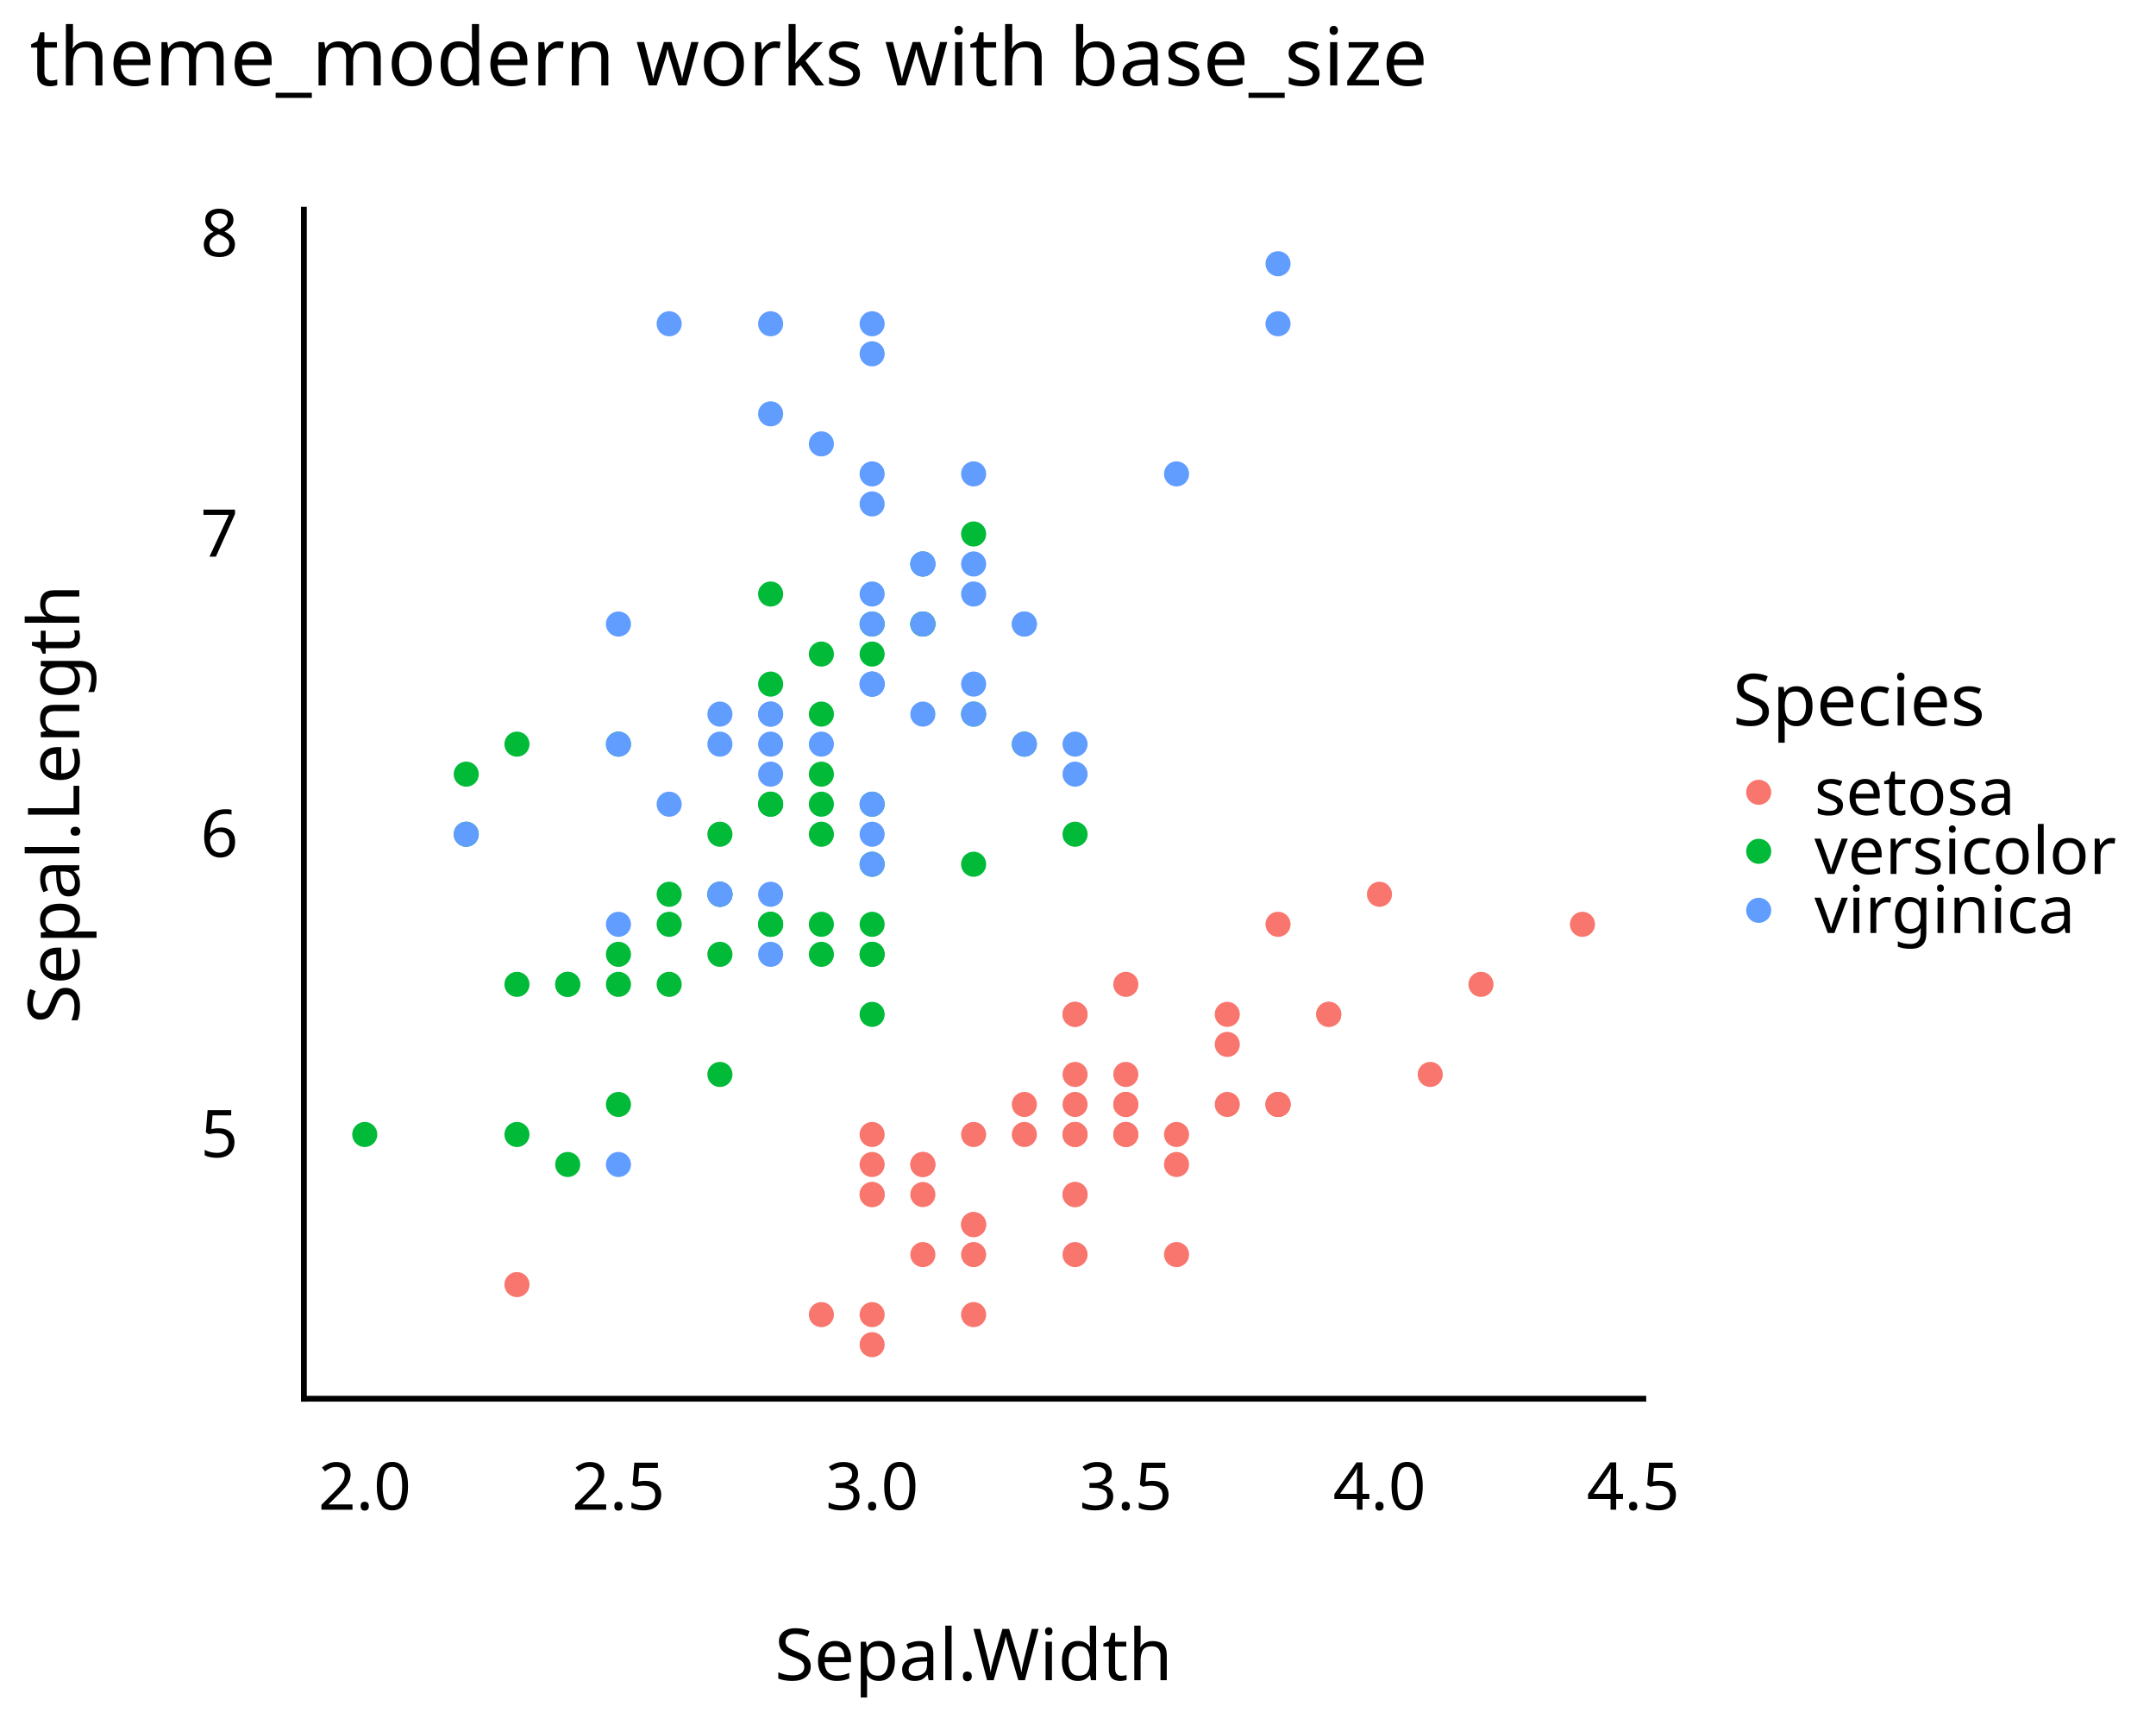
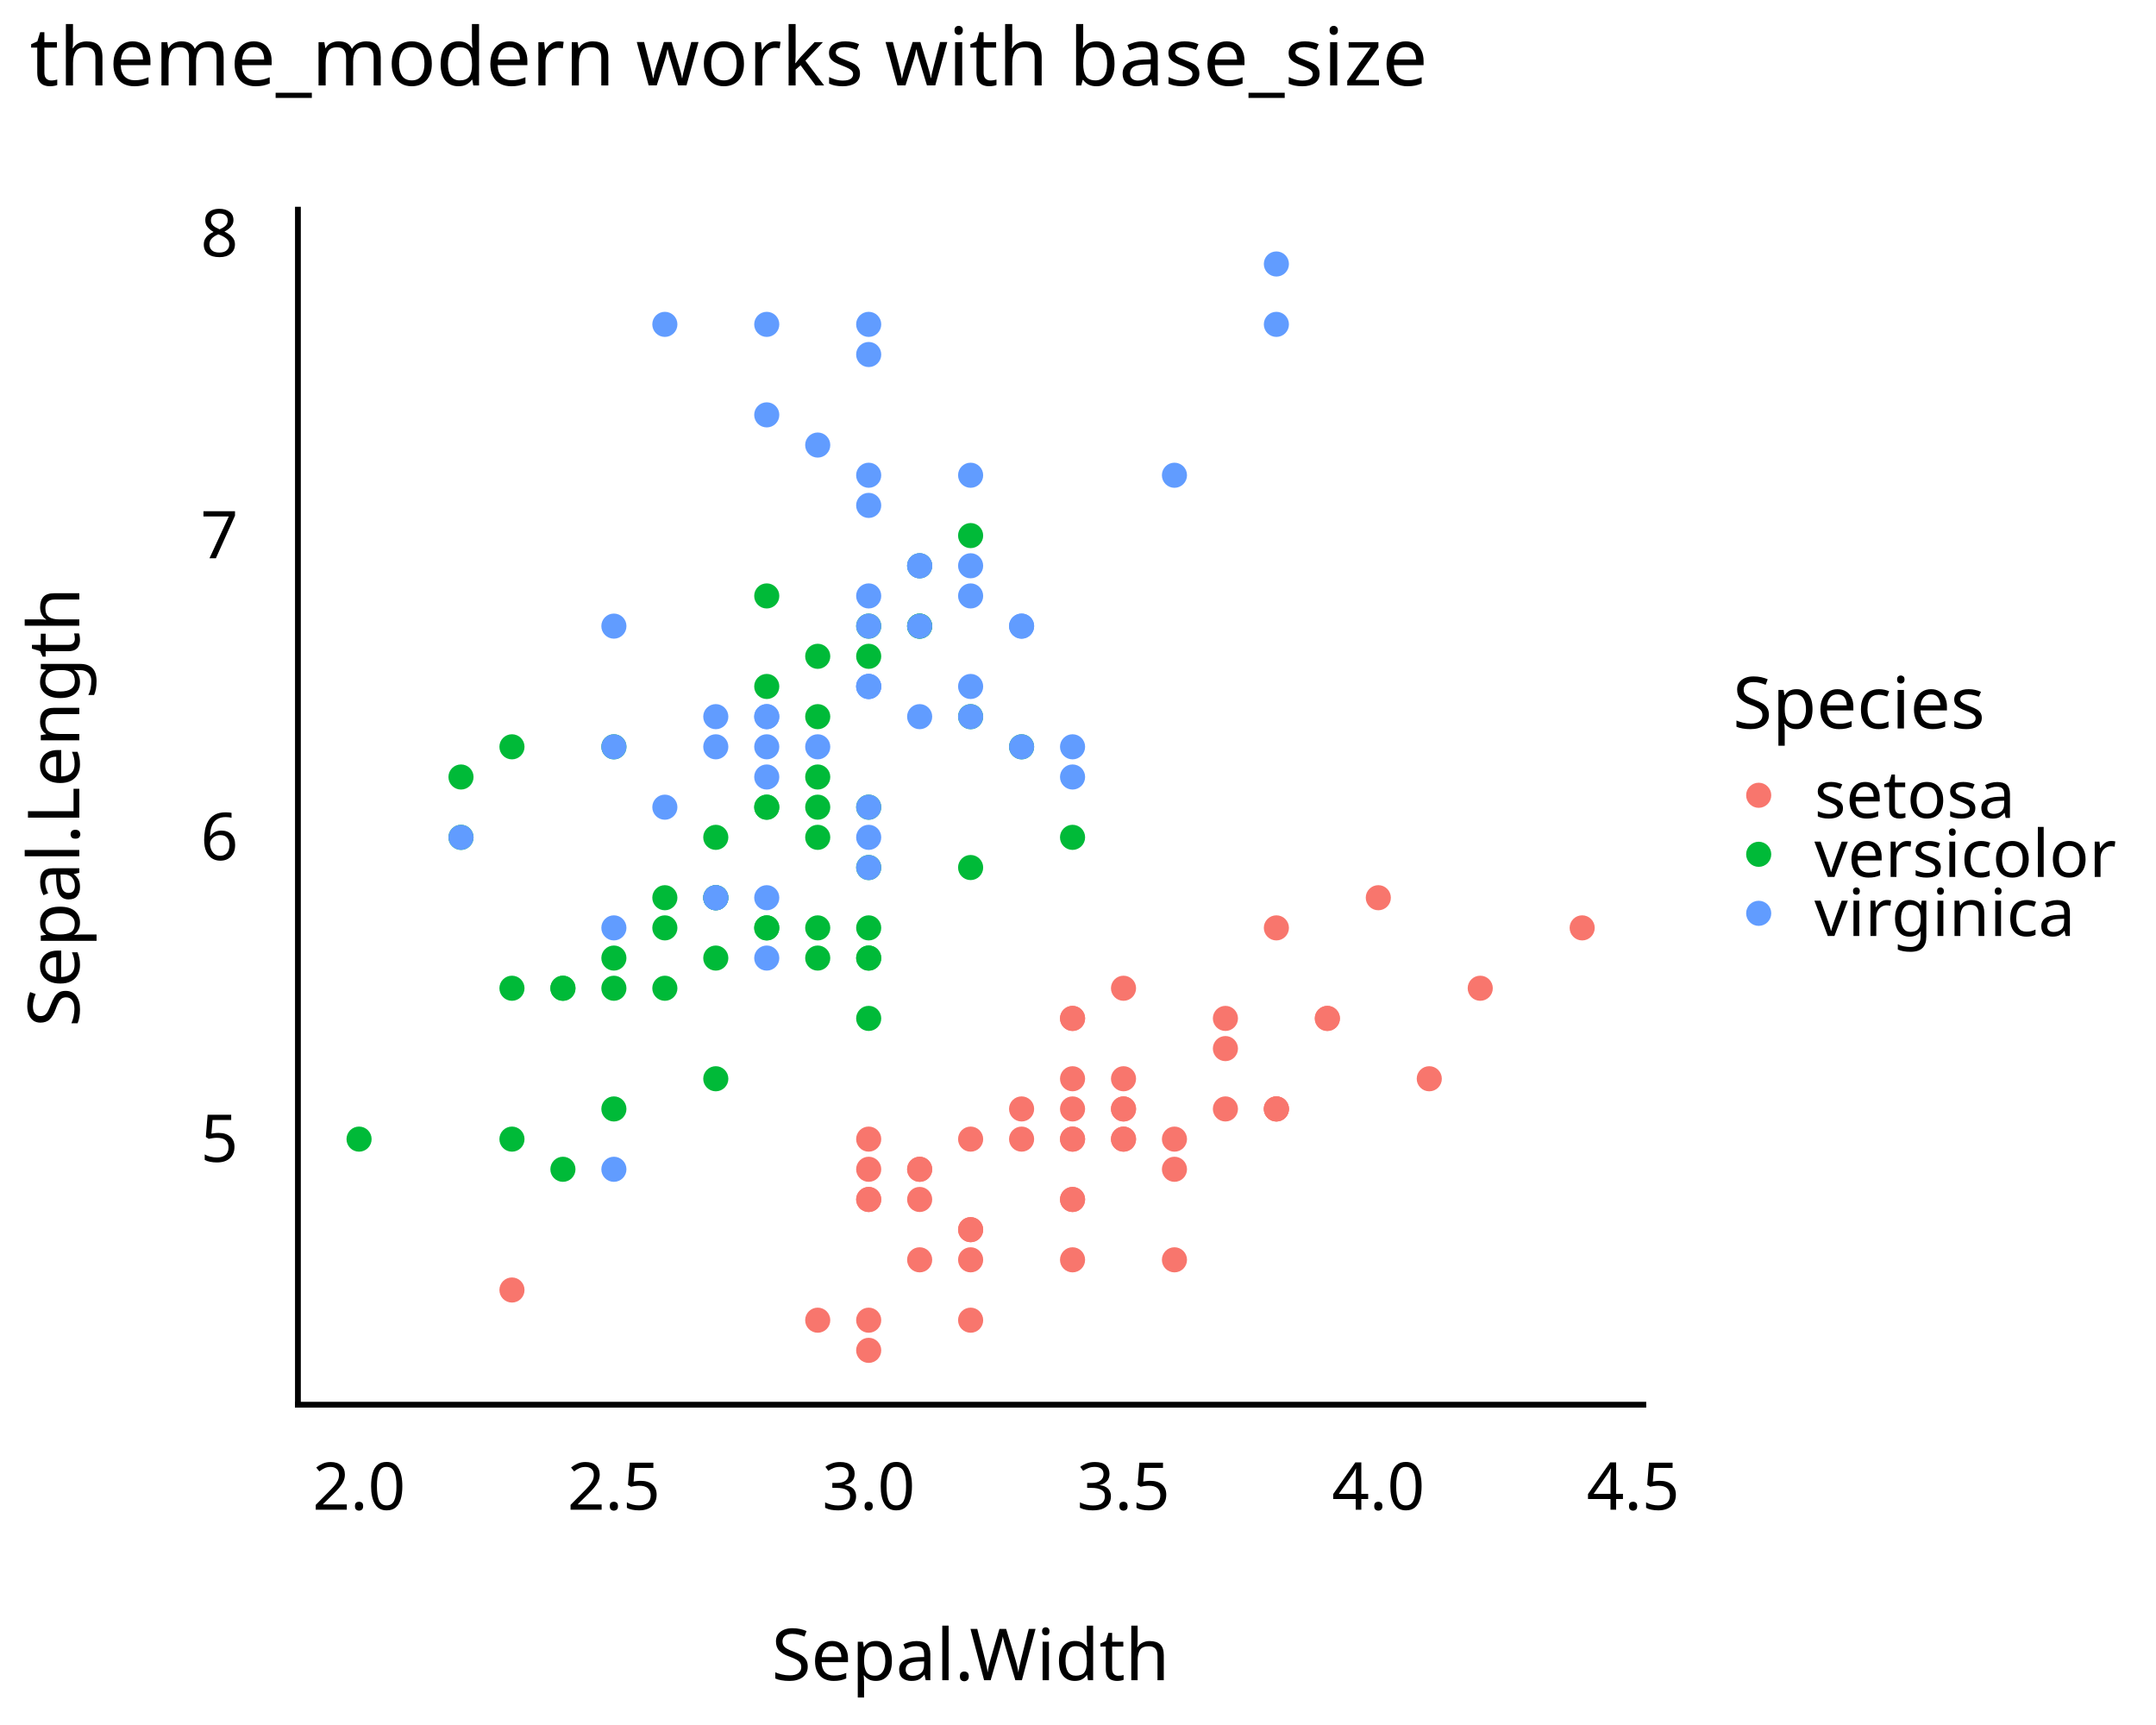
<svg xmlns="http://www.w3.org/2000/svg" class="svglite" data-engine-version="2.0" width="720.00pt" height="576.00pt" viewBox="0 0 720.00 576.00">
  <defs>
    <style type="text/css">
    .svglite line, .svglite polyline, .svglite polygon, .svglite path, .svglite rect, .svglite circle {
      fill: none;
      stroke: #000000;
      stroke-linecap: round;
      stroke-linejoin: round;
      stroke-miterlimit: 10.00;
    }
  </style>
  </defs>
  <rect width="100%" height="100%" style="stroke: none; fill: #FFFFFF;" />
  <defs>
    <clipPath id="cpMC4wMHw3MjAuMDB8MC4wMHw1NzYuMDA=">
      <rect x="0.00" y="0.00" width="720.00" height="576.00" />
    </clipPath>
  </defs>
  <g clip-path="url(#cpMC4wMHw3MjAuMDB8MC4wMHw1NzYuMDA=)">
    <rect x="0.00" y="0.00" width="720.00" height="576.00" style="stroke-width: 1.94; stroke: #FFFFFF; fill: #FFFFFF;" />
  </g>
  <defs>
-     <clipPath id="cpMTAxLjQ4fDU0OC43OXw3MC4wMXw0NjcuMDU=">
-       <rect x="101.48" y="70.01" width="447.31" height="397.03" />
+     <clipPath id="cpOTkuNDl8NTQ4Ljc5fDcwLjAxfDQ2OS4wNA==">
+       <rect x="99.49" y="70.01" width="449.30" height="399.03" />
    </clipPath>
  </defs>
-   <g clip-path="url(#cpMTAxLjQ4fDU0OC43OXw3MC4wMXw0NjcuMDU=)">
-     <rect x="101.48" y="70.01" width="447.31" height="397.03" style="stroke-width: 1.94; stroke: none; fill: #FFFFFF;" />
-     <circle cx="375.97" cy="368.79" r="3.55" style="stroke-width: 1.29; stroke: #F8766D; fill: #F8766D;" />
-     <circle cx="291.25" cy="388.84" r="3.55" style="stroke-width: 1.29; stroke: #F8766D; fill: #F8766D;" />
-     <circle cx="325.14" cy="408.90" r="3.55" style="stroke-width: 1.29; stroke: #F8766D; fill: #F8766D;" />
-     <circle cx="308.19" cy="418.92" r="3.55" style="stroke-width: 1.29; stroke: #F8766D; fill: #F8766D;" />
-     <circle cx="392.91" cy="378.82" r="3.55" style="stroke-width: 1.29; stroke: #F8766D; fill: #F8766D;" />
-     <circle cx="443.74" cy="338.71" r="3.55" style="stroke-width: 1.29; stroke: #F8766D; fill: #F8766D;" />
-     <circle cx="359.02" cy="418.92" r="3.55" style="stroke-width: 1.29; stroke: #F8766D; fill: #F8766D;" />
-     <circle cx="359.02" cy="378.82" r="3.55" style="stroke-width: 1.29; stroke: #F8766D; fill: #F8766D;" />
-     <circle cx="274.30" cy="438.97" r="3.55" style="stroke-width: 1.29; stroke: #F8766D; fill: #F8766D;" />
-     <circle cx="308.19" cy="388.84" r="3.55" style="stroke-width: 1.29; stroke: #F8766D; fill: #F8766D;" />
-     <circle cx="409.85" cy="338.71" r="3.55" style="stroke-width: 1.29; stroke: #F8766D; fill: #F8766D;" />
-     <circle cx="359.02" cy="398.87" r="3.55" style="stroke-width: 1.29; stroke: #F8766D; fill: #F8766D;" />
-     <circle cx="291.25" cy="398.87" r="3.55" style="stroke-width: 1.29; stroke: #F8766D; fill: #F8766D;" />
-     <circle cx="291.25" cy="449.00" r="3.55" style="stroke-width: 1.29; stroke: #F8766D; fill: #F8766D;" />
-     <circle cx="460.68" cy="298.61" r="3.55" style="stroke-width: 1.29; stroke: #F8766D; fill: #F8766D;" />
-     <circle cx="528.46" cy="308.64" r="3.55" style="stroke-width: 1.29; stroke: #F8766D; fill: #F8766D;" />
-     <circle cx="443.74" cy="338.71" r="3.55" style="stroke-width: 1.29; stroke: #F8766D; fill: #F8766D;" />
-     <circle cx="375.97" cy="368.79" r="3.55" style="stroke-width: 1.29; stroke: #F8766D; fill: #F8766D;" />
-     <circle cx="426.80" cy="308.64" r="3.55" style="stroke-width: 1.29; stroke: #F8766D; fill: #F8766D;" />
-     <circle cx="426.80" cy="368.79" r="3.55" style="stroke-width: 1.29; stroke: #F8766D; fill: #F8766D;" />
-     <circle cx="359.02" cy="338.71" r="3.55" style="stroke-width: 1.29; stroke: #F8766D; fill: #F8766D;" />
-     <circle cx="409.85" cy="368.79" r="3.55" style="stroke-width: 1.29; stroke: #F8766D; fill: #F8766D;" />
-     <circle cx="392.91" cy="418.92" r="3.55" style="stroke-width: 1.29; stroke: #F8766D; fill: #F8766D;" />
-     <circle cx="342.08" cy="368.79" r="3.55" style="stroke-width: 1.29; stroke: #F8766D; fill: #F8766D;" />
-     <circle cx="359.02" cy="398.87" r="3.55" style="stroke-width: 1.29; stroke: #F8766D; fill: #F8766D;" />
-     <circle cx="291.25" cy="378.82" r="3.55" style="stroke-width: 1.29; stroke: #F8766D; fill: #F8766D;" />
-     <circle cx="359.02" cy="378.82" r="3.55" style="stroke-width: 1.29; stroke: #F8766D; fill: #F8766D;" />
-     <circle cx="375.97" cy="358.77" r="3.55" style="stroke-width: 1.29; stroke: #F8766D; fill: #F8766D;" />
-     <circle cx="359.02" cy="358.77" r="3.55" style="stroke-width: 1.29; stroke: #F8766D; fill: #F8766D;" />
-     <circle cx="325.14" cy="408.90" r="3.55" style="stroke-width: 1.29; stroke: #F8766D; fill: #F8766D;" />
-     <circle cx="308.19" cy="398.87" r="3.55" style="stroke-width: 1.29; stroke: #F8766D; fill: #F8766D;" />
-     <circle cx="359.02" cy="338.71" r="3.55" style="stroke-width: 1.29; stroke: #F8766D; fill: #F8766D;" />
-     <circle cx="477.63" cy="358.77" r="3.55" style="stroke-width: 1.29; stroke: #F8766D; fill: #F8766D;" />
-     <circle cx="494.57" cy="328.69" r="3.55" style="stroke-width: 1.29; stroke: #F8766D; fill: #F8766D;" />
-     <circle cx="308.19" cy="388.84" r="3.55" style="stroke-width: 1.29; stroke: #F8766D; fill: #F8766D;" />
-     <circle cx="325.14" cy="378.82" r="3.55" style="stroke-width: 1.29; stroke: #F8766D; fill: #F8766D;" />
-     <circle cx="375.97" cy="328.69" r="3.55" style="stroke-width: 1.29; stroke: #F8766D; fill: #F8766D;" />
-     <circle cx="392.91" cy="388.84" r="3.55" style="stroke-width: 1.29; stroke: #F8766D; fill: #F8766D;" />
-     <circle cx="291.25" cy="438.97" r="3.55" style="stroke-width: 1.29; stroke: #F8766D; fill: #F8766D;" />
-     <circle cx="359.02" cy="368.79" r="3.55" style="stroke-width: 1.29; stroke: #F8766D; fill: #F8766D;" />
-     <circle cx="375.97" cy="378.82" r="3.55" style="stroke-width: 1.29; stroke: #F8766D; fill: #F8766D;" />
-     <circle cx="172.64" cy="428.95" r="3.55" style="stroke-width: 1.29; stroke: #F8766D; fill: #F8766D;" />
-     <circle cx="325.14" cy="438.97" r="3.55" style="stroke-width: 1.29; stroke: #F8766D; fill: #F8766D;" />
-     <circle cx="375.97" cy="378.82" r="3.55" style="stroke-width: 1.29; stroke: #F8766D; fill: #F8766D;" />
-     <circle cx="426.80" cy="368.79" r="3.55" style="stroke-width: 1.29; stroke: #F8766D; fill: #F8766D;" />
-     <circle cx="291.25" cy="398.87" r="3.55" style="stroke-width: 1.29; stroke: #F8766D; fill: #F8766D;" />
-     <circle cx="426.80" cy="368.79" r="3.55" style="stroke-width: 1.29; stroke: #F8766D; fill: #F8766D;" />
-     <circle cx="325.14" cy="418.92" r="3.55" style="stroke-width: 1.29; stroke: #F8766D; fill: #F8766D;" />
-     <circle cx="409.85" cy="348.74" r="3.55" style="stroke-width: 1.29; stroke: #F8766D; fill: #F8766D;" />
-     <circle cx="342.08" cy="378.82" r="3.55" style="stroke-width: 1.29; stroke: #F8766D; fill: #F8766D;" />
-     <circle cx="325.14" cy="178.30" r="3.55" style="stroke-width: 1.29; stroke: #00BA38; fill: #00BA38;" />
-     <circle cx="325.14" cy="238.45" r="3.55" style="stroke-width: 1.29; stroke: #00BA38; fill: #00BA38;" />
-     <circle cx="308.19" cy="188.32" r="3.55" style="stroke-width: 1.29; stroke: #00BA38; fill: #00BA38;" />
-     <circle cx="172.64" cy="328.69" r="3.55" style="stroke-width: 1.29; stroke: #00BA38; fill: #00BA38;" />
-     <circle cx="257.36" cy="228.43" r="3.55" style="stroke-width: 1.29; stroke: #00BA38; fill: #00BA38;" />
-     <circle cx="257.36" cy="308.64" r="3.55" style="stroke-width: 1.29; stroke: #00BA38; fill: #00BA38;" />
-     <circle cx="342.08" cy="248.48" r="3.55" style="stroke-width: 1.29; stroke: #00BA38; fill: #00BA38;" />
-     <circle cx="189.59" cy="388.84" r="3.55" style="stroke-width: 1.29; stroke: #00BA38; fill: #00BA38;" />
-     <circle cx="274.30" cy="218.40" r="3.55" style="stroke-width: 1.29; stroke: #00BA38; fill: #00BA38;" />
-     <circle cx="240.42" cy="358.77" r="3.55" style="stroke-width: 1.29; stroke: #00BA38; fill: #00BA38;" />
-     <circle cx="121.81" cy="378.82" r="3.55" style="stroke-width: 1.29; stroke: #00BA38; fill: #00BA38;" />
-     <circle cx="291.25" cy="288.58" r="3.55" style="stroke-width: 1.29; stroke: #00BA38; fill: #00BA38;" />
-     <circle cx="155.70" cy="278.56" r="3.55" style="stroke-width: 1.29; stroke: #00BA38; fill: #00BA38;" />
-     <circle cx="274.30" cy="268.53" r="3.55" style="stroke-width: 1.29; stroke: #00BA38; fill: #00BA38;" />
-     <circle cx="274.30" cy="318.66" r="3.55" style="stroke-width: 1.29; stroke: #00BA38; fill: #00BA38;" />
-     <circle cx="308.19" cy="208.37" r="3.55" style="stroke-width: 1.29; stroke: #00BA38; fill: #00BA38;" />
-     <circle cx="291.25" cy="318.66" r="3.55" style="stroke-width: 1.29; stroke: #00BA38; fill: #00BA38;" />
-     <circle cx="240.42" cy="298.61" r="3.55" style="stroke-width: 1.29; stroke: #00BA38; fill: #00BA38;" />
-     <circle cx="155.70" cy="258.50" r="3.55" style="stroke-width: 1.29; stroke: #00BA38; fill: #00BA38;" />
-     <circle cx="206.53" cy="318.66" r="3.55" style="stroke-width: 1.29; stroke: #00BA38; fill: #00BA38;" />
-     <circle cx="325.14" cy="288.58" r="3.55" style="stroke-width: 1.29; stroke: #00BA38; fill: #00BA38;" />
-     <circle cx="257.36" cy="268.53" r="3.55" style="stroke-width: 1.29; stroke: #00BA38; fill: #00BA38;" />
-     <circle cx="206.53" cy="248.48" r="3.55" style="stroke-width: 1.29; stroke: #00BA38; fill: #00BA38;" />
-     <circle cx="257.36" cy="268.53" r="3.55" style="stroke-width: 1.29; stroke: #00BA38; fill: #00BA38;" />
-     <circle cx="274.30" cy="238.45" r="3.55" style="stroke-width: 1.29; stroke: #00BA38; fill: #00BA38;" />
-     <circle cx="291.25" cy="218.40" r="3.55" style="stroke-width: 1.29; stroke: #00BA38; fill: #00BA38;" />
-     <circle cx="257.36" cy="198.35" r="3.55" style="stroke-width: 1.29; stroke: #00BA38; fill: #00BA38;" />
-     <circle cx="291.25" cy="208.37" r="3.55" style="stroke-width: 1.29; stroke: #00BA38; fill: #00BA38;" />
-     <circle cx="274.30" cy="278.56" r="3.55" style="stroke-width: 1.29; stroke: #00BA38; fill: #00BA38;" />
-     <circle cx="223.47" cy="308.64" r="3.55" style="stroke-width: 1.29; stroke: #00BA38; fill: #00BA38;" />
-     <circle cx="189.59" cy="328.69" r="3.55" style="stroke-width: 1.29; stroke: #00BA38; fill: #00BA38;" />
-     <circle cx="189.59" cy="328.69" r="3.55" style="stroke-width: 1.29; stroke: #00BA38; fill: #00BA38;" />
-     <circle cx="240.42" cy="298.61" r="3.55" style="stroke-width: 1.29; stroke: #00BA38; fill: #00BA38;" />
-     <circle cx="240.42" cy="278.56" r="3.55" style="stroke-width: 1.29; stroke: #00BA38; fill: #00BA38;" />
-     <circle cx="291.25" cy="338.71" r="3.55" style="stroke-width: 1.29; stroke: #00BA38; fill: #00BA38;" />
-     <circle cx="359.02" cy="278.56" r="3.55" style="stroke-width: 1.29; stroke: #00BA38; fill: #00BA38;" />
-     <circle cx="308.19" cy="208.37" r="3.55" style="stroke-width: 1.29; stroke: #00BA38; fill: #00BA38;" />
-     <circle cx="172.64" cy="248.48" r="3.55" style="stroke-width: 1.29; stroke: #00BA38; fill: #00BA38;" />
-     <circle cx="291.25" cy="318.66" r="3.55" style="stroke-width: 1.29; stroke: #00BA38; fill: #00BA38;" />
-     <circle cx="206.53" cy="328.69" r="3.55" style="stroke-width: 1.29; stroke: #00BA38; fill: #00BA38;" />
-     <circle cx="223.47" cy="328.69" r="3.55" style="stroke-width: 1.29; stroke: #00BA38; fill: #00BA38;" />
-     <circle cx="291.25" cy="268.53" r="3.55" style="stroke-width: 1.29; stroke: #00BA38; fill: #00BA38;" />
-     <circle cx="223.47" cy="298.61" r="3.55" style="stroke-width: 1.29; stroke: #00BA38; fill: #00BA38;" />
-     <circle cx="172.64" cy="378.82" r="3.55" style="stroke-width: 1.29; stroke: #00BA38; fill: #00BA38;" />
-     <circle cx="240.42" cy="318.66" r="3.55" style="stroke-width: 1.29; stroke: #00BA38; fill: #00BA38;" />
-     <circle cx="291.25" cy="308.64" r="3.55" style="stroke-width: 1.29; stroke: #00BA38; fill: #00BA38;" />
-     <circle cx="274.30" cy="308.64" r="3.55" style="stroke-width: 1.29; stroke: #00BA38; fill: #00BA38;" />
-     <circle cx="274.30" cy="258.50" r="3.55" style="stroke-width: 1.29; stroke: #00BA38; fill: #00BA38;" />
-     <circle cx="206.53" cy="368.79" r="3.55" style="stroke-width: 1.29; stroke: #00BA38; fill: #00BA38;" />
-     <circle cx="257.36" cy="308.64" r="3.55" style="stroke-width: 1.29; stroke: #00BA38; fill: #00BA38;" />
-     <circle cx="342.08" cy="248.48" r="3.55" style="stroke-width: 1.29; stroke: #619CFF; fill: #619CFF;" />
-     <circle cx="240.42" cy="298.61" r="3.55" style="stroke-width: 1.29; stroke: #619CFF; fill: #619CFF;" />
-     <circle cx="291.25" cy="168.27" r="3.55" style="stroke-width: 1.29; stroke: #619CFF; fill: #619CFF;" />
-     <circle cx="274.30" cy="248.48" r="3.55" style="stroke-width: 1.29; stroke: #619CFF; fill: #619CFF;" />
-     <circle cx="291.25" cy="228.43" r="3.55" style="stroke-width: 1.29; stroke: #619CFF; fill: #619CFF;" />
-     <circle cx="291.25" cy="118.14" r="3.55" style="stroke-width: 1.29; stroke: #619CFF; fill: #619CFF;" />
-     <circle cx="206.53" cy="388.84" r="3.55" style="stroke-width: 1.29; stroke: #619CFF; fill: #619CFF;" />
-     <circle cx="274.30" cy="148.22" r="3.55" style="stroke-width: 1.29; stroke: #619CFF; fill: #619CFF;" />
-     <circle cx="206.53" cy="208.37" r="3.55" style="stroke-width: 1.29; stroke: #619CFF; fill: #619CFF;" />
-     <circle cx="392.91" cy="158.24" r="3.55" style="stroke-width: 1.29; stroke: #619CFF; fill: #619CFF;" />
-     <circle cx="325.14" cy="228.43" r="3.55" style="stroke-width: 1.29; stroke: #619CFF; fill: #619CFF;" />
-     <circle cx="240.42" cy="238.45" r="3.55" style="stroke-width: 1.29; stroke: #619CFF; fill: #619CFF;" />
-     <circle cx="291.25" cy="198.35" r="3.55" style="stroke-width: 1.29; stroke: #619CFF; fill: #619CFF;" />
-     <circle cx="206.53" cy="308.64" r="3.55" style="stroke-width: 1.29; stroke: #619CFF; fill: #619CFF;" />
-     <circle cx="257.36" cy="298.61" r="3.55" style="stroke-width: 1.29; stroke: #619CFF; fill: #619CFF;" />
-     <circle cx="325.14" cy="238.45" r="3.55" style="stroke-width: 1.29; stroke: #619CFF; fill: #619CFF;" />
-     <circle cx="291.25" cy="228.43" r="3.55" style="stroke-width: 1.29; stroke: #619CFF; fill: #619CFF;" />
-     <circle cx="426.80" cy="108.11" r="3.55" style="stroke-width: 1.29; stroke: #619CFF; fill: #619CFF;" />
-     <circle cx="223.47" cy="108.11" r="3.55" style="stroke-width: 1.29; stroke: #619CFF; fill: #619CFF;" />
-     <circle cx="155.70" cy="278.56" r="3.55" style="stroke-width: 1.29; stroke: #619CFF; fill: #619CFF;" />
-     <circle cx="325.14" cy="188.32" r="3.55" style="stroke-width: 1.29; stroke: #619CFF; fill: #619CFF;" />
-     <circle cx="257.36" cy="318.66" r="3.55" style="stroke-width: 1.29; stroke: #619CFF; fill: #619CFF;" />
-     <circle cx="257.36" cy="108.11" r="3.55" style="stroke-width: 1.29; stroke: #619CFF; fill: #619CFF;" />
-     <circle cx="240.42" cy="248.48" r="3.55" style="stroke-width: 1.29; stroke: #619CFF; fill: #619CFF;" />
-     <circle cx="342.08" cy="208.37" r="3.55" style="stroke-width: 1.29; stroke: #619CFF; fill: #619CFF;" />
-     <circle cx="325.14" cy="158.24" r="3.55" style="stroke-width: 1.29; stroke: #619CFF; fill: #619CFF;" />
-     <circle cx="257.36" cy="258.50" r="3.55" style="stroke-width: 1.29; stroke: #619CFF; fill: #619CFF;" />
-     <circle cx="291.25" cy="268.53" r="3.55" style="stroke-width: 1.29; stroke: #619CFF; fill: #619CFF;" />
-     <circle cx="257.36" cy="238.45" r="3.55" style="stroke-width: 1.29; stroke: #619CFF; fill: #619CFF;" />
-     <circle cx="291.25" cy="158.24" r="3.55" style="stroke-width: 1.29; stroke: #619CFF; fill: #619CFF;" />
-     <circle cx="257.36" cy="138.19" r="3.55" style="stroke-width: 1.29; stroke: #619CFF; fill: #619CFF;" />
-     <circle cx="426.80" cy="88.06" r="3.55" style="stroke-width: 1.29; stroke: #619CFF; fill: #619CFF;" />
-     <circle cx="257.36" cy="238.45" r="3.55" style="stroke-width: 1.29; stroke: #619CFF; fill: #619CFF;" />
-     <circle cx="257.36" cy="248.48" r="3.55" style="stroke-width: 1.29; stroke: #619CFF; fill: #619CFF;" />
-     <circle cx="223.47" cy="268.53" r="3.55" style="stroke-width: 1.29; stroke: #619CFF; fill: #619CFF;" />
-     <circle cx="291.25" cy="108.11" r="3.55" style="stroke-width: 1.29; stroke: #619CFF; fill: #619CFF;" />
-     <circle cx="359.02" cy="248.48" r="3.55" style="stroke-width: 1.29; stroke: #619CFF; fill: #619CFF;" />
-     <circle cx="308.19" cy="238.45" r="3.55" style="stroke-width: 1.29; stroke: #619CFF; fill: #619CFF;" />
-     <circle cx="291.25" cy="278.56" r="3.55" style="stroke-width: 1.29; stroke: #619CFF; fill: #619CFF;" />
-     <circle cx="308.19" cy="188.32" r="3.55" style="stroke-width: 1.29; stroke: #619CFF; fill: #619CFF;" />
-     <circle cx="308.19" cy="208.37" r="3.55" style="stroke-width: 1.29; stroke: #619CFF; fill: #619CFF;" />
-     <circle cx="308.19" cy="188.32" r="3.55" style="stroke-width: 1.29; stroke: #619CFF; fill: #619CFF;" />
-     <circle cx="240.42" cy="298.61" r="3.55" style="stroke-width: 1.29; stroke: #619CFF; fill: #619CFF;" />
-     <circle cx="325.14" cy="198.35" r="3.55" style="stroke-width: 1.29; stroke: #619CFF; fill: #619CFF;" />
-     <circle cx="342.08" cy="208.37" r="3.55" style="stroke-width: 1.29; stroke: #619CFF; fill: #619CFF;" />
-     <circle cx="291.25" cy="208.37" r="3.55" style="stroke-width: 1.29; stroke: #619CFF; fill: #619CFF;" />
-     <circle cx="206.53" cy="248.48" r="3.55" style="stroke-width: 1.29; stroke: #619CFF; fill: #619CFF;" />
-     <circle cx="291.25" cy="228.43" r="3.55" style="stroke-width: 1.29; stroke: #619CFF; fill: #619CFF;" />
-     <circle cx="359.02" cy="258.50" r="3.55" style="stroke-width: 1.29; stroke: #619CFF; fill: #619CFF;" />
-     <circle cx="291.25" cy="288.58" r="3.55" style="stroke-width: 1.29; stroke: #619CFF; fill: #619CFF;" />
+   <g clip-path="url(#cpOTkuNDl8NTQ4Ljc5fDcwLjAxfDQ2OS4wNA==)">
+     <rect x="99.49" y="70.01" width="449.30" height="399.03" style="stroke-width: 1.94; stroke: none; fill: #FFFFFF;" />
+     <circle cx="375.20" cy="370.29" r="3.55" style="stroke-width: 1.29; stroke: #F8766D; fill: #F8766D;" />
+     <circle cx="290.10" cy="390.44" r="3.55" style="stroke-width: 1.29; stroke: #F8766D; fill: #F8766D;" />
+     <circle cx="324.14" cy="410.60" r="3.55" style="stroke-width: 1.29; stroke: #F8766D; fill: #F8766D;" />
+     <circle cx="307.12" cy="420.67" r="3.55" style="stroke-width: 1.29; stroke: #F8766D; fill: #F8766D;" />
+     <circle cx="392.21" cy="380.37" r="3.55" style="stroke-width: 1.29; stroke: #F8766D; fill: #F8766D;" />
+     <circle cx="443.27" cy="340.06" r="3.55" style="stroke-width: 1.29; stroke: #F8766D; fill: #F8766D;" />
+     <circle cx="358.18" cy="420.67" r="3.55" style="stroke-width: 1.29; stroke: #F8766D; fill: #F8766D;" />
+     <circle cx="358.18" cy="380.37" r="3.55" style="stroke-width: 1.29; stroke: #F8766D; fill: #F8766D;" />
+     <circle cx="273.08" cy="440.83" r="3.55" style="stroke-width: 1.29; stroke: #F8766D; fill: #F8766D;" />
+     <circle cx="307.12" cy="390.44" r="3.55" style="stroke-width: 1.29; stroke: #F8766D; fill: #F8766D;" />
+     <circle cx="409.23" cy="340.06" r="3.55" style="stroke-width: 1.29; stroke: #F8766D; fill: #F8766D;" />
+     <circle cx="358.18" cy="400.52" r="3.55" style="stroke-width: 1.29; stroke: #F8766D; fill: #F8766D;" />
+     <circle cx="290.10" cy="400.52" r="3.55" style="stroke-width: 1.29; stroke: #F8766D; fill: #F8766D;" />
+     <circle cx="290.10" cy="450.90" r="3.55" style="stroke-width: 1.29; stroke: #F8766D; fill: #F8766D;" />
+     <circle cx="460.29" cy="299.76" r="3.55" style="stroke-width: 1.29; stroke: #F8766D; fill: #F8766D;" />
+     <circle cx="528.37" cy="309.83" r="3.55" style="stroke-width: 1.29; stroke: #F8766D; fill: #F8766D;" />
+     <circle cx="443.27" cy="340.06" r="3.55" style="stroke-width: 1.29; stroke: #F8766D; fill: #F8766D;" />
+     <circle cx="375.20" cy="370.29" r="3.55" style="stroke-width: 1.29; stroke: #F8766D; fill: #F8766D;" />
+     <circle cx="426.25" cy="309.83" r="3.55" style="stroke-width: 1.29; stroke: #F8766D; fill: #F8766D;" />
+     <circle cx="426.25" cy="370.29" r="3.55" style="stroke-width: 1.29; stroke: #F8766D; fill: #F8766D;" />
+     <circle cx="358.18" cy="340.06" r="3.55" style="stroke-width: 1.29; stroke: #F8766D; fill: #F8766D;" />
+     <circle cx="409.23" cy="370.29" r="3.55" style="stroke-width: 1.29; stroke: #F8766D; fill: #F8766D;" />
+     <circle cx="392.21" cy="420.67" r="3.55" style="stroke-width: 1.29; stroke: #F8766D; fill: #F8766D;" />
+     <circle cx="341.16" cy="370.29" r="3.55" style="stroke-width: 1.29; stroke: #F8766D; fill: #F8766D;" />
+     <circle cx="358.18" cy="400.52" r="3.55" style="stroke-width: 1.29; stroke: #F8766D; fill: #F8766D;" />
+     <circle cx="290.10" cy="380.37" r="3.55" style="stroke-width: 1.29; stroke: #F8766D; fill: #F8766D;" />
+     <circle cx="358.18" cy="380.37" r="3.55" style="stroke-width: 1.29; stroke: #F8766D; fill: #F8766D;" />
+     <circle cx="375.20" cy="360.21" r="3.55" style="stroke-width: 1.29; stroke: #F8766D; fill: #F8766D;" />
+     <circle cx="358.18" cy="360.21" r="3.55" style="stroke-width: 1.29; stroke: #F8766D; fill: #F8766D;" />
+     <circle cx="324.14" cy="410.60" r="3.55" style="stroke-width: 1.29; stroke: #F8766D; fill: #F8766D;" />
+     <circle cx="307.12" cy="400.52" r="3.55" style="stroke-width: 1.29; stroke: #F8766D; fill: #F8766D;" />
+     <circle cx="358.18" cy="340.06" r="3.55" style="stroke-width: 1.29; stroke: #F8766D; fill: #F8766D;" />
+     <circle cx="477.31" cy="360.21" r="3.55" style="stroke-width: 1.29; stroke: #F8766D; fill: #F8766D;" />
+     <circle cx="494.33" cy="329.99" r="3.55" style="stroke-width: 1.29; stroke: #F8766D; fill: #F8766D;" />
+     <circle cx="307.12" cy="390.44" r="3.55" style="stroke-width: 1.29; stroke: #F8766D; fill: #F8766D;" />
+     <circle cx="324.14" cy="380.37" r="3.55" style="stroke-width: 1.29; stroke: #F8766D; fill: #F8766D;" />
+     <circle cx="375.20" cy="329.99" r="3.55" style="stroke-width: 1.29; stroke: #F8766D; fill: #F8766D;" />
+     <circle cx="392.21" cy="390.44" r="3.55" style="stroke-width: 1.29; stroke: #F8766D; fill: #F8766D;" />
+     <circle cx="290.10" cy="440.83" r="3.55" style="stroke-width: 1.29; stroke: #F8766D; fill: #F8766D;" />
+     <circle cx="358.18" cy="370.29" r="3.55" style="stroke-width: 1.29; stroke: #F8766D; fill: #F8766D;" />
+     <circle cx="375.20" cy="380.37" r="3.55" style="stroke-width: 1.29; stroke: #F8766D; fill: #F8766D;" />
+     <circle cx="170.97" cy="430.75" r="3.55" style="stroke-width: 1.29; stroke: #F8766D; fill: #F8766D;" />
+     <circle cx="324.14" cy="440.83" r="3.55" style="stroke-width: 1.29; stroke: #F8766D; fill: #F8766D;" />
+     <circle cx="375.20" cy="380.37" r="3.55" style="stroke-width: 1.29; stroke: #F8766D; fill: #F8766D;" />
+     <circle cx="426.25" cy="370.29" r="3.55" style="stroke-width: 1.29; stroke: #F8766D; fill: #F8766D;" />
+     <circle cx="290.10" cy="400.52" r="3.55" style="stroke-width: 1.29; stroke: #F8766D; fill: #F8766D;" />
+     <circle cx="426.25" cy="370.29" r="3.55" style="stroke-width: 1.29; stroke: #F8766D; fill: #F8766D;" />
+     <circle cx="324.14" cy="420.67" r="3.55" style="stroke-width: 1.29; stroke: #F8766D; fill: #F8766D;" />
+     <circle cx="409.23" cy="350.14" r="3.55" style="stroke-width: 1.29; stroke: #F8766D; fill: #F8766D;" />
+     <circle cx="341.16" cy="380.37" r="3.55" style="stroke-width: 1.29; stroke: #F8766D; fill: #F8766D;" />
+     <circle cx="324.14" cy="178.84" r="3.55" style="stroke-width: 1.29; stroke: #00BA38; fill: #00BA38;" />
+     <circle cx="324.14" cy="239.30" r="3.55" style="stroke-width: 1.29; stroke: #00BA38; fill: #00BA38;" />
+     <circle cx="307.12" cy="188.92" r="3.55" style="stroke-width: 1.29; stroke: #00BA38; fill: #00BA38;" />
+     <circle cx="170.97" cy="329.99" r="3.55" style="stroke-width: 1.29; stroke: #00BA38; fill: #00BA38;" />
+     <circle cx="256.06" cy="229.22" r="3.55" style="stroke-width: 1.29; stroke: #00BA38; fill: #00BA38;" />
+     <circle cx="256.06" cy="309.83" r="3.55" style="stroke-width: 1.29; stroke: #00BA38; fill: #00BA38;" />
+     <circle cx="341.16" cy="249.37" r="3.55" style="stroke-width: 1.29; stroke: #00BA38; fill: #00BA38;" />
+     <circle cx="187.99" cy="390.44" r="3.55" style="stroke-width: 1.29; stroke: #00BA38; fill: #00BA38;" />
+     <circle cx="273.08" cy="219.15" r="3.55" style="stroke-width: 1.29; stroke: #00BA38; fill: #00BA38;" />
+     <circle cx="239.04" cy="360.21" r="3.55" style="stroke-width: 1.29; stroke: #00BA38; fill: #00BA38;" />
+     <circle cx="119.91" cy="380.37" r="3.55" style="stroke-width: 1.29; stroke: #00BA38; fill: #00BA38;" />
+     <circle cx="290.10" cy="289.68" r="3.55" style="stroke-width: 1.29; stroke: #00BA38; fill: #00BA38;" />
+     <circle cx="153.95" cy="279.60" r="3.55" style="stroke-width: 1.29; stroke: #00BA38; fill: #00BA38;" />
+     <circle cx="273.08" cy="269.53" r="3.55" style="stroke-width: 1.29; stroke: #00BA38; fill: #00BA38;" />
+     <circle cx="273.08" cy="319.91" r="3.55" style="stroke-width: 1.29; stroke: #00BA38; fill: #00BA38;" />
+     <circle cx="307.12" cy="209.07" r="3.55" style="stroke-width: 1.29; stroke: #00BA38; fill: #00BA38;" />
+     <circle cx="290.10" cy="319.91" r="3.55" style="stroke-width: 1.29; stroke: #00BA38; fill: #00BA38;" />
+     <circle cx="239.04" cy="299.76" r="3.55" style="stroke-width: 1.29; stroke: #00BA38; fill: #00BA38;" />
+     <circle cx="153.95" cy="259.45" r="3.55" style="stroke-width: 1.29; stroke: #00BA38; fill: #00BA38;" />
+     <circle cx="205.01" cy="319.91" r="3.55" style="stroke-width: 1.29; stroke: #00BA38; fill: #00BA38;" />
+     <circle cx="324.14" cy="289.68" r="3.55" style="stroke-width: 1.29; stroke: #00BA38; fill: #00BA38;" />
+     <circle cx="256.06" cy="269.53" r="3.55" style="stroke-width: 1.29; stroke: #00BA38; fill: #00BA38;" />
+     <circle cx="205.01" cy="249.37" r="3.55" style="stroke-width: 1.29; stroke: #00BA38; fill: #00BA38;" />
+     <circle cx="256.06" cy="269.53" r="3.55" style="stroke-width: 1.29; stroke: #00BA38; fill: #00BA38;" />
+     <circle cx="273.08" cy="239.30" r="3.55" style="stroke-width: 1.29; stroke: #00BA38; fill: #00BA38;" />
+     <circle cx="290.10" cy="219.15" r="3.55" style="stroke-width: 1.29; stroke: #00BA38; fill: #00BA38;" />
+     <circle cx="256.06" cy="198.99" r="3.55" style="stroke-width: 1.29; stroke: #00BA38; fill: #00BA38;" />
+     <circle cx="290.10" cy="209.07" r="3.55" style="stroke-width: 1.29; stroke: #00BA38; fill: #00BA38;" />
+     <circle cx="273.08" cy="279.60" r="3.55" style="stroke-width: 1.29; stroke: #00BA38; fill: #00BA38;" />
+     <circle cx="222.03" cy="309.83" r="3.55" style="stroke-width: 1.29; stroke: #00BA38; fill: #00BA38;" />
+     <circle cx="187.99" cy="329.99" r="3.55" style="stroke-width: 1.29; stroke: #00BA38; fill: #00BA38;" />
+     <circle cx="187.99" cy="329.99" r="3.55" style="stroke-width: 1.29; stroke: #00BA38; fill: #00BA38;" />
+     <circle cx="239.04" cy="299.76" r="3.55" style="stroke-width: 1.29; stroke: #00BA38; fill: #00BA38;" />
+     <circle cx="239.04" cy="279.60" r="3.55" style="stroke-width: 1.29; stroke: #00BA38; fill: #00BA38;" />
+     <circle cx="290.10" cy="340.06" r="3.55" style="stroke-width: 1.29; stroke: #00BA38; fill: #00BA38;" />
+     <circle cx="358.18" cy="279.60" r="3.55" style="stroke-width: 1.29; stroke: #00BA38; fill: #00BA38;" />
+     <circle cx="307.12" cy="209.07" r="3.55" style="stroke-width: 1.29; stroke: #00BA38; fill: #00BA38;" />
+     <circle cx="170.97" cy="249.37" r="3.55" style="stroke-width: 1.29; stroke: #00BA38; fill: #00BA38;" />
+     <circle cx="290.10" cy="319.91" r="3.55" style="stroke-width: 1.29; stroke: #00BA38; fill: #00BA38;" />
+     <circle cx="205.01" cy="329.99" r="3.55" style="stroke-width: 1.29; stroke: #00BA38; fill: #00BA38;" />
+     <circle cx="222.03" cy="329.99" r="3.55" style="stroke-width: 1.29; stroke: #00BA38; fill: #00BA38;" />
+     <circle cx="290.10" cy="269.53" r="3.55" style="stroke-width: 1.29; stroke: #00BA38; fill: #00BA38;" />
+     <circle cx="222.03" cy="299.76" r="3.55" style="stroke-width: 1.29; stroke: #00BA38; fill: #00BA38;" />
+     <circle cx="170.97" cy="380.37" r="3.55" style="stroke-width: 1.29; stroke: #00BA38; fill: #00BA38;" />
+     <circle cx="239.04" cy="319.91" r="3.55" style="stroke-width: 1.29; stroke: #00BA38; fill: #00BA38;" />
+     <circle cx="290.10" cy="309.83" r="3.55" style="stroke-width: 1.29; stroke: #00BA38; fill: #00BA38;" />
+     <circle cx="273.08" cy="309.83" r="3.55" style="stroke-width: 1.29; stroke: #00BA38; fill: #00BA38;" />
+     <circle cx="273.08" cy="259.45" r="3.55" style="stroke-width: 1.29; stroke: #00BA38; fill: #00BA38;" />
+     <circle cx="205.01" cy="370.29" r="3.55" style="stroke-width: 1.29; stroke: #00BA38; fill: #00BA38;" />
+     <circle cx="256.06" cy="309.83" r="3.55" style="stroke-width: 1.29; stroke: #00BA38; fill: #00BA38;" />
+     <circle cx="341.16" cy="249.37" r="3.55" style="stroke-width: 1.29; stroke: #619CFF; fill: #619CFF;" />
+     <circle cx="239.04" cy="299.76" r="3.55" style="stroke-width: 1.29; stroke: #619CFF; fill: #619CFF;" />
+     <circle cx="290.10" cy="168.76" r="3.55" style="stroke-width: 1.29; stroke: #619CFF; fill: #619CFF;" />
+     <circle cx="273.08" cy="249.37" r="3.55" style="stroke-width: 1.29; stroke: #619CFF; fill: #619CFF;" />
+     <circle cx="290.10" cy="229.22" r="3.55" style="stroke-width: 1.29; stroke: #619CFF; fill: #619CFF;" />
+     <circle cx="290.10" cy="118.38" r="3.55" style="stroke-width: 1.29; stroke: #619CFF; fill: #619CFF;" />
+     <circle cx="205.01" cy="390.44" r="3.55" style="stroke-width: 1.29; stroke: #619CFF; fill: #619CFF;" />
+     <circle cx="273.08" cy="148.61" r="3.55" style="stroke-width: 1.29; stroke: #619CFF; fill: #619CFF;" />
+     <circle cx="205.01" cy="209.07" r="3.55" style="stroke-width: 1.29; stroke: #619CFF; fill: #619CFF;" />
+     <circle cx="392.21" cy="158.69" r="3.55" style="stroke-width: 1.29; stroke: #619CFF; fill: #619CFF;" />
+     <circle cx="324.14" cy="229.22" r="3.55" style="stroke-width: 1.29; stroke: #619CFF; fill: #619CFF;" />
+     <circle cx="239.04" cy="239.30" r="3.55" style="stroke-width: 1.29; stroke: #619CFF; fill: #619CFF;" />
+     <circle cx="290.10" cy="198.99" r="3.55" style="stroke-width: 1.29; stroke: #619CFF; fill: #619CFF;" />
+     <circle cx="205.01" cy="309.83" r="3.55" style="stroke-width: 1.29; stroke: #619CFF; fill: #619CFF;" />
+     <circle cx="256.06" cy="299.76" r="3.55" style="stroke-width: 1.29; stroke: #619CFF; fill: #619CFF;" />
+     <circle cx="324.14" cy="239.30" r="3.55" style="stroke-width: 1.29; stroke: #619CFF; fill: #619CFF;" />
+     <circle cx="290.10" cy="229.22" r="3.55" style="stroke-width: 1.29; stroke: #619CFF; fill: #619CFF;" />
+     <circle cx="426.25" cy="108.31" r="3.55" style="stroke-width: 1.29; stroke: #619CFF; fill: #619CFF;" />
+     <circle cx="222.03" cy="108.31" r="3.55" style="stroke-width: 1.29; stroke: #619CFF; fill: #619CFF;" />
+     <circle cx="153.95" cy="279.60" r="3.55" style="stroke-width: 1.29; stroke: #619CFF; fill: #619CFF;" />
+     <circle cx="324.14" cy="188.92" r="3.55" style="stroke-width: 1.29; stroke: #619CFF; fill: #619CFF;" />
+     <circle cx="256.06" cy="319.91" r="3.55" style="stroke-width: 1.29; stroke: #619CFF; fill: #619CFF;" />
+     <circle cx="256.06" cy="108.31" r="3.55" style="stroke-width: 1.29; stroke: #619CFF; fill: #619CFF;" />
+     <circle cx="239.04" cy="249.37" r="3.55" style="stroke-width: 1.29; stroke: #619CFF; fill: #619CFF;" />
+     <circle cx="341.16" cy="209.07" r="3.55" style="stroke-width: 1.29; stroke: #619CFF; fill: #619CFF;" />
+     <circle cx="324.14" cy="158.69" r="3.55" style="stroke-width: 1.29; stroke: #619CFF; fill: #619CFF;" />
+     <circle cx="256.06" cy="259.45" r="3.55" style="stroke-width: 1.29; stroke: #619CFF; fill: #619CFF;" />
+     <circle cx="290.10" cy="269.53" r="3.55" style="stroke-width: 1.29; stroke: #619CFF; fill: #619CFF;" />
+     <circle cx="256.06" cy="239.30" r="3.55" style="stroke-width: 1.29; stroke: #619CFF; fill: #619CFF;" />
+     <circle cx="290.10" cy="158.69" r="3.55" style="stroke-width: 1.29; stroke: #619CFF; fill: #619CFF;" />
+     <circle cx="256.06" cy="138.53" r="3.55" style="stroke-width: 1.29; stroke: #619CFF; fill: #619CFF;" />
+     <circle cx="426.25" cy="88.15" r="3.55" style="stroke-width: 1.29; stroke: #619CFF; fill: #619CFF;" />
+     <circle cx="256.06" cy="239.30" r="3.55" style="stroke-width: 1.29; stroke: #619CFF; fill: #619CFF;" />
+     <circle cx="256.06" cy="249.37" r="3.55" style="stroke-width: 1.29; stroke: #619CFF; fill: #619CFF;" />
+     <circle cx="222.03" cy="269.53" r="3.55" style="stroke-width: 1.29; stroke: #619CFF; fill: #619CFF;" />
+     <circle cx="290.10" cy="108.31" r="3.55" style="stroke-width: 1.29; stroke: #619CFF; fill: #619CFF;" />
+     <circle cx="358.18" cy="249.37" r="3.55" style="stroke-width: 1.29; stroke: #619CFF; fill: #619CFF;" />
+     <circle cx="307.12" cy="239.30" r="3.55" style="stroke-width: 1.29; stroke: #619CFF; fill: #619CFF;" />
+     <circle cx="290.10" cy="279.60" r="3.55" style="stroke-width: 1.29; stroke: #619CFF; fill: #619CFF;" />
+     <circle cx="307.12" cy="188.92" r="3.55" style="stroke-width: 1.29; stroke: #619CFF; fill: #619CFF;" />
+     <circle cx="307.12" cy="209.07" r="3.55" style="stroke-width: 1.29; stroke: #619CFF; fill: #619CFF;" />
+     <circle cx="307.12" cy="188.92" r="3.55" style="stroke-width: 1.29; stroke: #619CFF; fill: #619CFF;" />
+     <circle cx="239.04" cy="299.76" r="3.55" style="stroke-width: 1.29; stroke: #619CFF; fill: #619CFF;" />
+     <circle cx="324.14" cy="198.99" r="3.55" style="stroke-width: 1.29; stroke: #619CFF; fill: #619CFF;" />
+     <circle cx="341.16" cy="209.07" r="3.55" style="stroke-width: 1.29; stroke: #619CFF; fill: #619CFF;" />
+     <circle cx="290.10" cy="209.07" r="3.55" style="stroke-width: 1.29; stroke: #619CFF; fill: #619CFF;" />
+     <circle cx="205.01" cy="249.37" r="3.55" style="stroke-width: 1.29; stroke: #619CFF; fill: #619CFF;" />
+     <circle cx="290.10" cy="229.22" r="3.55" style="stroke-width: 1.29; stroke: #619CFF; fill: #619CFF;" />
+     <circle cx="358.18" cy="259.45" r="3.55" style="stroke-width: 1.29; stroke: #619CFF; fill: #619CFF;" />
+     <circle cx="290.10" cy="289.68" r="3.55" style="stroke-width: 1.29; stroke: #619CFF; fill: #619CFF;" />
  </g>
  <g clip-path="url(#cpMC4wMHw3MjAuMDB8MC4wMHw1NzYuMDA=)">
-     <polyline points="101.48,467.05 101.48,70.01 " style="stroke-width: 1.94; stroke-linecap: square;" />
-     <text x="79.56" y="386.39" text-anchor="end" style="font-size: 22.00px; font-family: sans;" textLength="12.24px" lengthAdjust="spacingAndGlyphs">5</text>
-     <text x="79.56" y="286.13" text-anchor="end" style="font-size: 22.00px; font-family: sans;" textLength="12.24px" lengthAdjust="spacingAndGlyphs">6</text>
-     <text x="79.56" y="185.87" text-anchor="end" style="font-size: 22.00px; font-family: sans;" textLength="12.24px" lengthAdjust="spacingAndGlyphs">7</text>
-     <text x="79.56" y="85.61" text-anchor="end" style="font-size: 22.00px; font-family: sans;" textLength="12.24px" lengthAdjust="spacingAndGlyphs">8</text>
-     <polyline points="101.48,467.05 548.79,467.05 " style="stroke-width: 1.94; stroke-linecap: square;" />
-     <text x="121.81" y="504.11" text-anchor="middle" style="font-size: 22.00px; font-family: sans;" textLength="30.58px" lengthAdjust="spacingAndGlyphs">2.0</text>
-     <text x="206.53" y="504.11" text-anchor="middle" style="font-size: 22.00px; font-family: sans;" textLength="30.58px" lengthAdjust="spacingAndGlyphs">2.5</text>
-     <text x="291.25" y="504.11" text-anchor="middle" style="font-size: 22.00px; font-family: sans;" textLength="30.58px" lengthAdjust="spacingAndGlyphs">3.0</text>
-     <text x="375.97" y="504.11" text-anchor="middle" style="font-size: 22.00px; font-family: sans;" textLength="30.58px" lengthAdjust="spacingAndGlyphs">3.5</text>
-     <text x="460.68" y="504.11" text-anchor="middle" style="font-size: 22.00px; font-family: sans;" textLength="30.58px" lengthAdjust="spacingAndGlyphs">4.0</text>
-     <text x="545.40" y="504.11" text-anchor="middle" style="font-size: 22.00px; font-family: sans;" textLength="30.58px" lengthAdjust="spacingAndGlyphs">4.5</text>
-     <text x="325.14" y="561.05" text-anchor="middle" style="font-size: 24.00px; font-family: sans;" textLength="129.40px" lengthAdjust="spacingAndGlyphs">Sepal.Width</text>
-     <text transform="translate(26.48,268.53) rotate(-90)" text-anchor="middle" style="font-size: 24.00px; font-family: sans;" textLength="141.47px" lengthAdjust="spacingAndGlyphs">Sepal.Length</text>
-     <rect x="568.71" y="213.28" width="141.32" height="110.51" style="stroke-width: 1.94; stroke: none; fill: #FFFFFF;" />
-     <text x="578.68" y="242.25" style="font-size: 24.00px; font-family: sans;" textLength="85.41px" lengthAdjust="spacingAndGlyphs">Species</text>
-     <circle cx="587.32" cy="264.55" r="3.55" style="stroke-width: 1.29; stroke: #F8766D; fill: #F8766D;" />
-     <circle cx="587.32" cy="284.26" r="3.55" style="stroke-width: 1.29; stroke: #00BA38; fill: #00BA38;" />
-     <circle cx="587.32" cy="303.97" r="3.55" style="stroke-width: 1.29; stroke: #619CFF; fill: #619CFF;" />
-     <text x="605.92" y="272.12" style="font-size: 22.00px; font-family: sans;" textLength="64.84px" lengthAdjust="spacingAndGlyphs">setosa</text>
-     <text x="605.92" y="291.83" style="font-size: 22.00px; font-family: sans;" textLength="94.16px" lengthAdjust="spacingAndGlyphs">versicolor</text>
-     <text x="605.92" y="311.54" style="font-size: 22.00px; font-family: sans;" textLength="80.70px" lengthAdjust="spacingAndGlyphs">virginica</text>
+     <polyline points="99.49,469.04 99.49,70.01 " style="stroke-width: 1.94; stroke-linecap: square;" />
+     <text x="79.56" y="387.94" text-anchor="end" style="font-size: 22.00px; font-family: sans;" textLength="12.24px" lengthAdjust="spacingAndGlyphs">5</text>
+     <text x="79.56" y="287.17" text-anchor="end" style="font-size: 22.00px; font-family: sans;" textLength="12.24px" lengthAdjust="spacingAndGlyphs">6</text>
+     <text x="79.56" y="186.41" text-anchor="end" style="font-size: 22.00px; font-family: sans;" textLength="12.24px" lengthAdjust="spacingAndGlyphs">7</text>
+     <text x="79.56" y="85.65" text-anchor="end" style="font-size: 22.00px; font-family: sans;" textLength="12.24px" lengthAdjust="spacingAndGlyphs">8</text>
+     <polyline points="99.49,469.04 548.79,469.04 " style="stroke-width: 1.94; stroke-linecap: square;" />
+     <text x="119.91" y="504.11" text-anchor="middle" style="font-size: 22.00px; font-family: sans;" textLength="30.58px" lengthAdjust="spacingAndGlyphs">2.0</text>
+     <text x="205.01" y="504.11" text-anchor="middle" style="font-size: 22.00px; font-family: sans;" textLength="30.58px" lengthAdjust="spacingAndGlyphs">2.5</text>
+     <text x="290.10" y="504.11" text-anchor="middle" style="font-size: 22.00px; font-family: sans;" textLength="30.58px" lengthAdjust="spacingAndGlyphs">3.0</text>
+     <text x="375.20" y="504.11" text-anchor="middle" style="font-size: 22.00px; font-family: sans;" textLength="30.58px" lengthAdjust="spacingAndGlyphs">3.5</text>
+     <text x="460.29" y="504.11" text-anchor="middle" style="font-size: 22.00px; font-family: sans;" textLength="30.58px" lengthAdjust="spacingAndGlyphs">4.0</text>
+     <text x="545.38" y="504.11" text-anchor="middle" style="font-size: 22.00px; font-family: sans;" textLength="30.58px" lengthAdjust="spacingAndGlyphs">4.5</text>
+     <text x="324.14" y="561.05" text-anchor="middle" style="font-size: 24.00px; font-family: sans;" textLength="129.40px" lengthAdjust="spacingAndGlyphs">Sepal.Width</text>
+     <text transform="translate(26.48,269.53) rotate(-90)" text-anchor="middle" style="font-size: 24.00px; font-family: sans;" textLength="141.47px" lengthAdjust="spacingAndGlyphs">Sepal.Length</text>
+     <rect x="568.71" y="214.27" width="141.32" height="110.51" style="stroke-width: 1.94; stroke: none; fill: #FFFFFF;" />
+     <text x="578.68" y="243.24" style="font-size: 24.00px; font-family: sans;" textLength="85.41px" lengthAdjust="spacingAndGlyphs">Species</text>
+     <circle cx="587.32" cy="265.55" r="3.55" style="stroke-width: 1.29; stroke: #F8766D; fill: #F8766D;" />
+     <circle cx="587.32" cy="285.26" r="3.55" style="stroke-width: 1.29; stroke: #00BA38; fill: #00BA38;" />
+     <circle cx="587.32" cy="304.97" r="3.55" style="stroke-width: 1.29; stroke: #619CFF; fill: #619CFF;" />
+     <text x="605.92" y="273.12" style="font-size: 22.00px; font-family: sans;" textLength="64.84px" lengthAdjust="spacingAndGlyphs">setosa</text>
+     <text x="605.92" y="292.83" style="font-size: 22.00px; font-family: sans;" textLength="94.16px" lengthAdjust="spacingAndGlyphs">versicolor</text>
+     <text x="605.92" y="312.54" style="font-size: 22.00px; font-family: sans;" textLength="80.70px" lengthAdjust="spacingAndGlyphs">virginica</text>
    <text x="9.96" y="28.54" style="font-size: 27.00px; font-family: sans;" textLength="444.30px" lengthAdjust="spacingAndGlyphs">theme_modern works with base_size</text>
  </g>
</svg>
